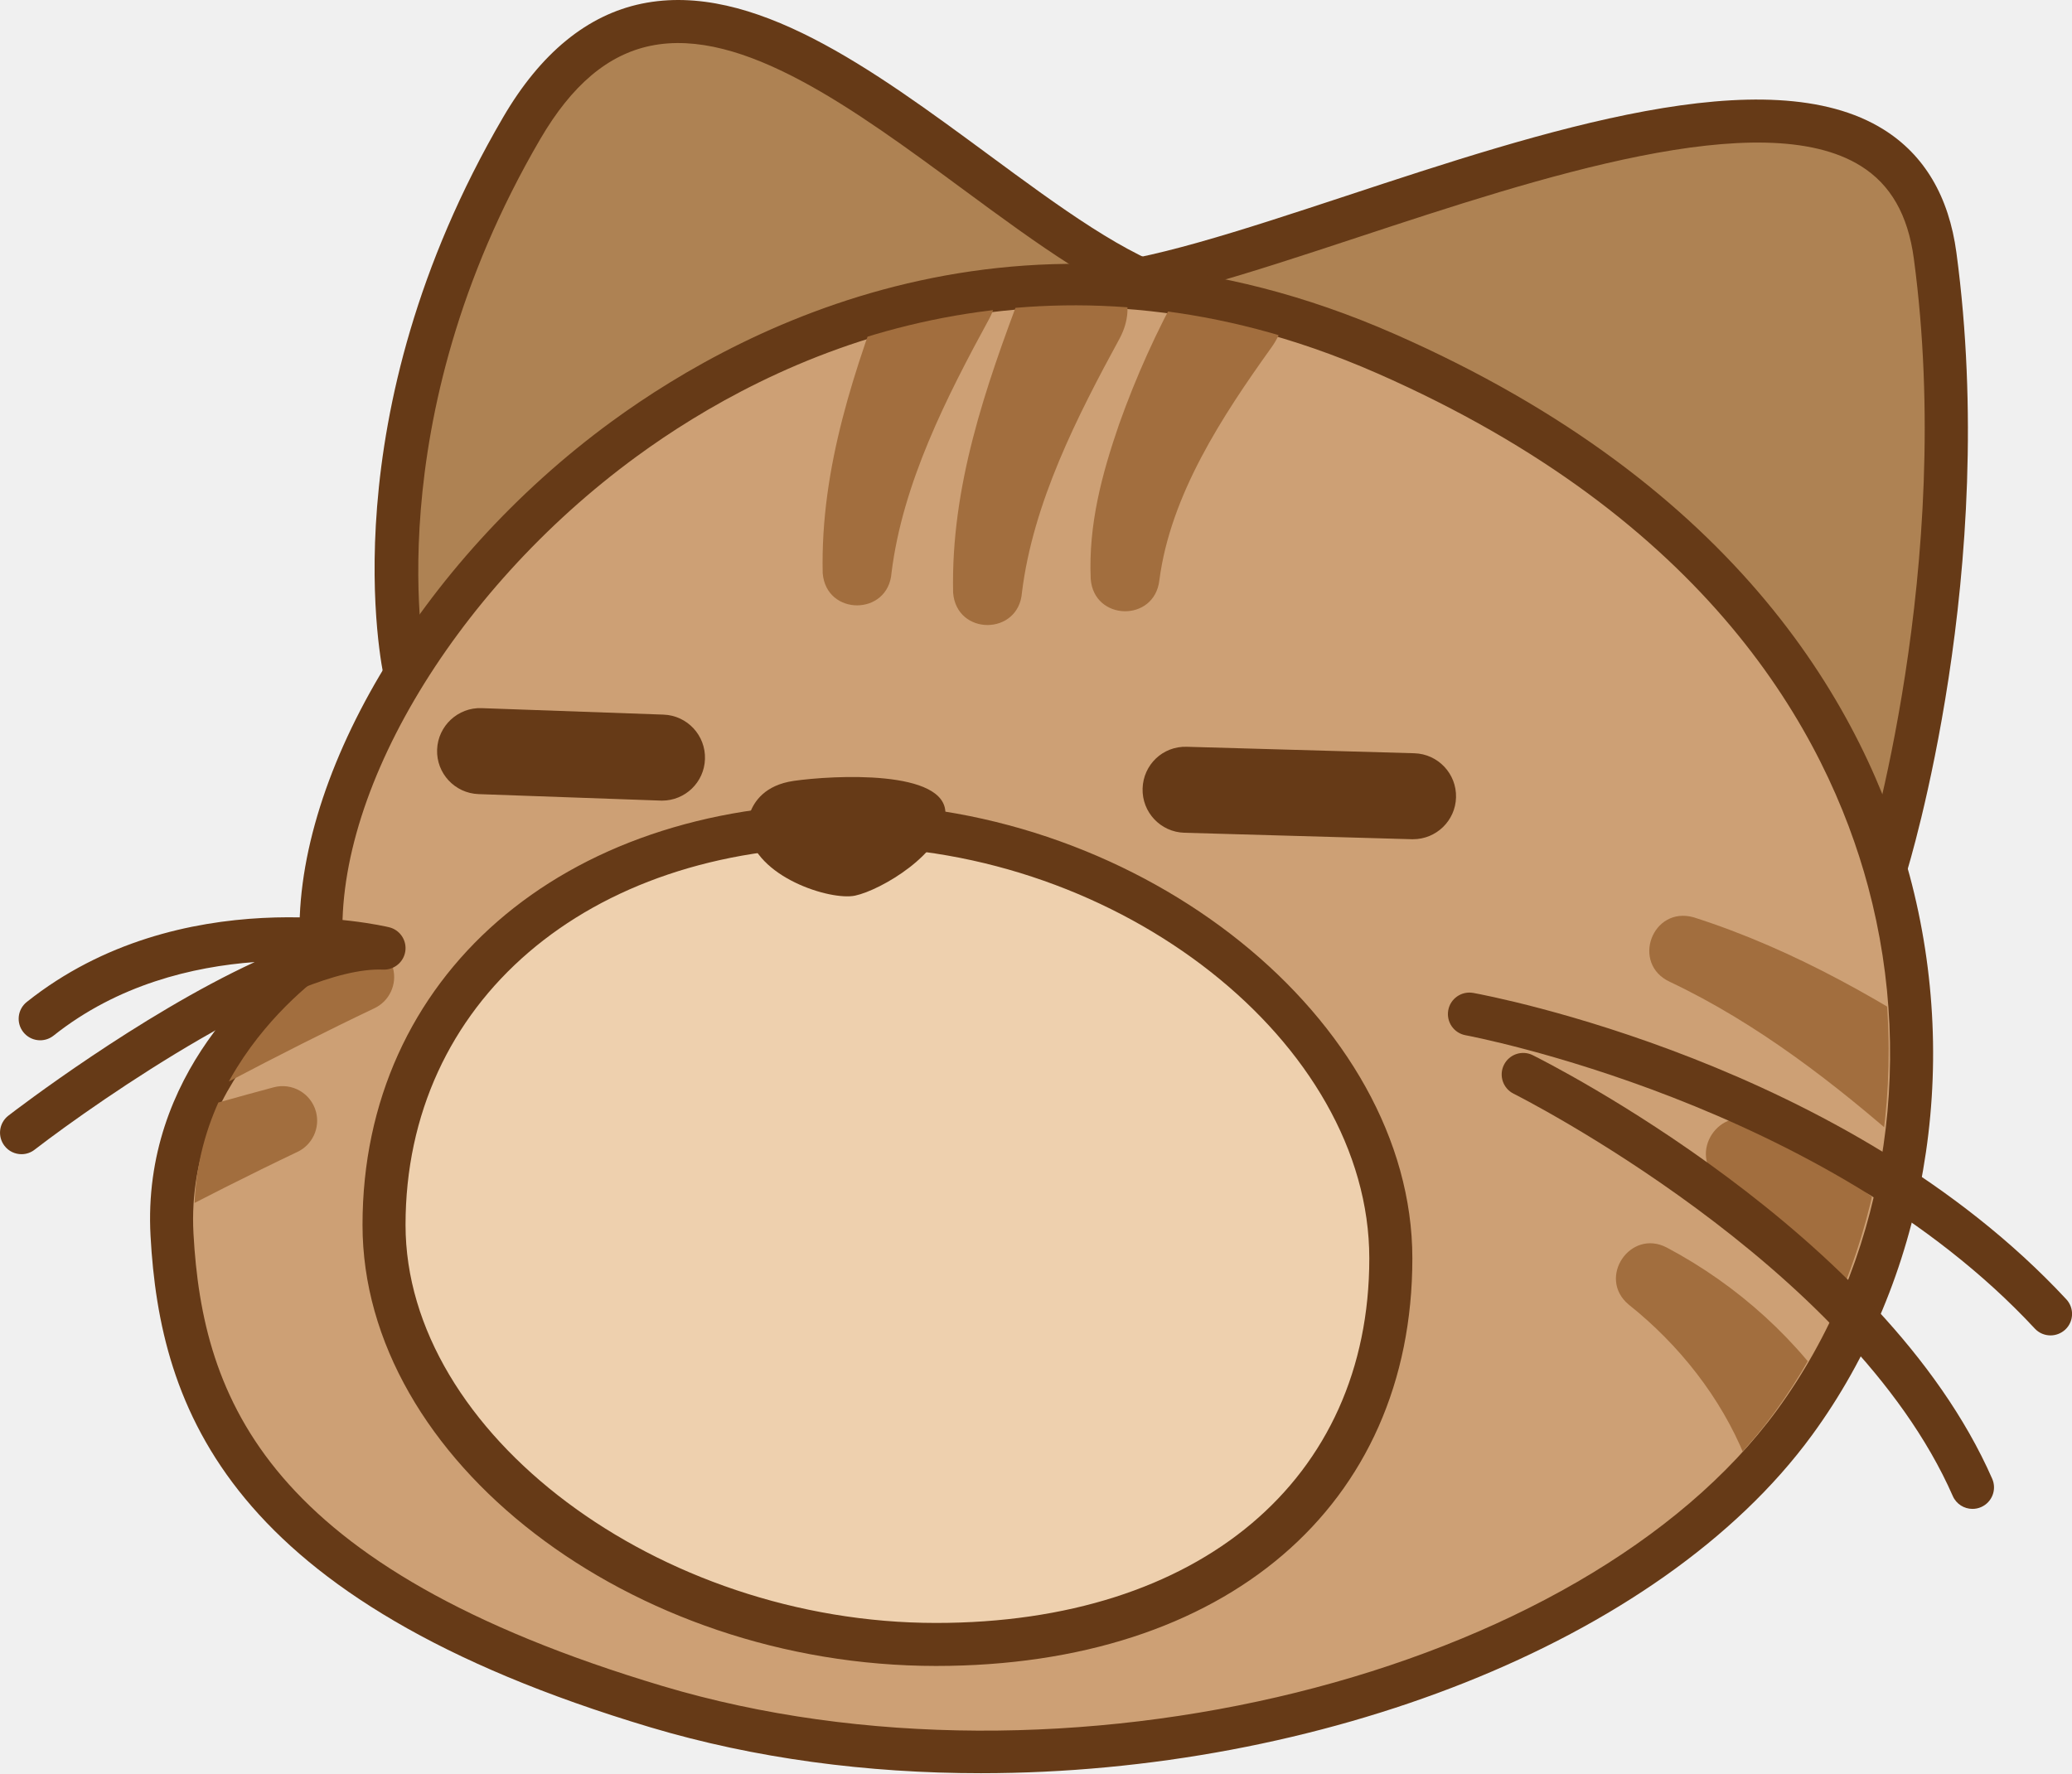
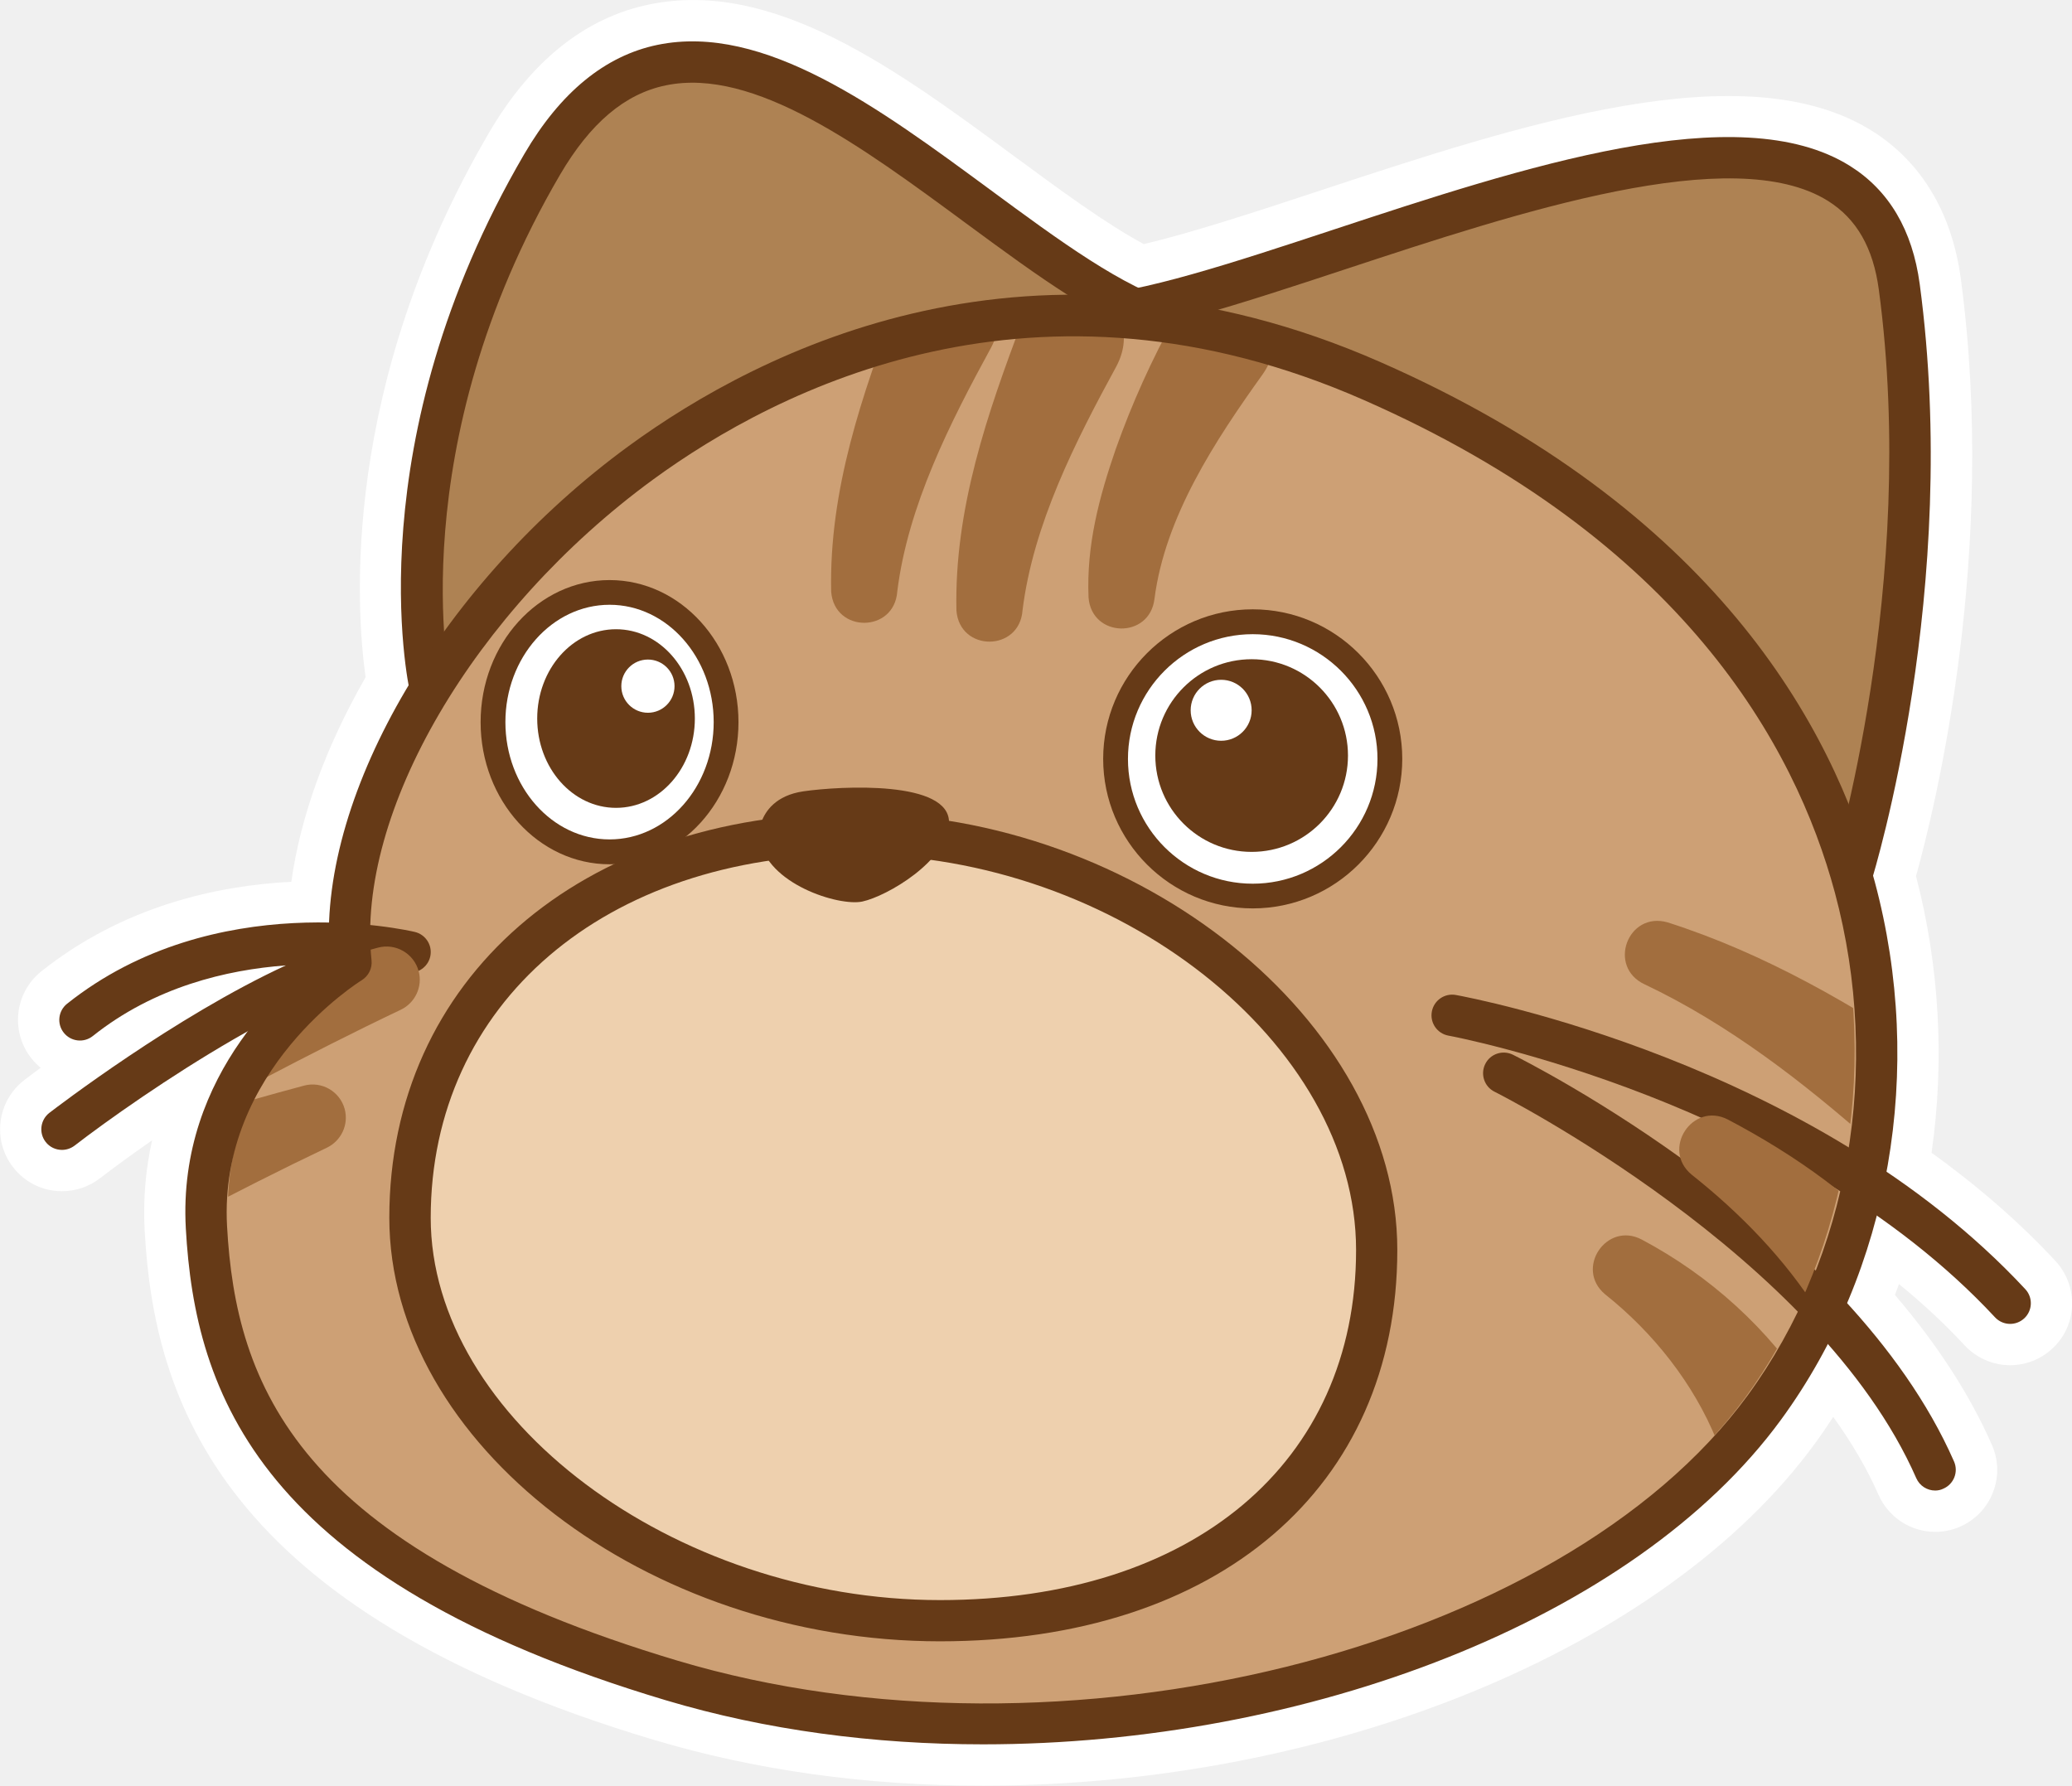
- <svg xmlns="http://www.w3.org/2000/svg" xmlns:xlink="http://www.w3.org/1999/xlink" version="1.1" id="_x30_11" x="0px" y="0px" viewBox="0 0 512 438.28" style="enable-background:new 0 0 512 438.28;" xml:space="preserve">
+ <svg xmlns="http://www.w3.org/2000/svg" xmlns:xlink="http://www.w3.org/1999/xlink" version="1.1" id="圖層_1" x="0px" y="0px" viewBox="0 0 250.78 216.12" style="enable-background:new 0 0 250.78 216.12;" xml:space="preserve">
  <style type="text/css">
- 	.st0{fill:#AE8253;}
- 	.st1{fill:#663A17;}
- 	.st2{fill:#CDA075;}
- 	.st3{fill:#EED0AE;}
- 	.st4{clip-path:url(#SVGID_00000072257442932111043250000010081311747909143941_);}
- 	.st5{fill:#A26E3E;}
- 	.st6{clip-path:url(#SVGID_00000080909793896064501800000009047051727984154803_);}
- 	.st7{clip-path:url(#SVGID_00000062882374038085777570000017207750788516443291_);}
- 	.st8{clip-path:url(#SVGID_00000026862071410651584500000000335295428544647855_);}
- 	.st9{clip-path:url(#SVGID_00000007398565934979624050000016126240132114641332_);}
- 	.st10{clip-path:url(#SVGID_00000165225924119960614010000003838771586377300371_);}
- 	.st11{clip-path:url(#SVGID_00000039819414652690225490000011353905957156776345_);}
- 	.st12{clip-path:url(#SVGID_00000111879464904441840320000001968284484621060757_);}
+ 	.st0{fill:#FFFFFF;}
+ 	.st1{fill:#AE8253;}
+ 	.st2{fill:#663A17;}
+ 	.st3{fill:#CDA075;}
+ 	.st4{fill:#EED0AE;}
+ 	.st5{clip-path:url(#SVGID_00000052073735052275356990000014973009435461656225_);}
+ 	.st6{fill:#A26E3E;}
</style>
  <g>
    <g>
-       <path class="st0" d="M100.13,166.54c0,0-13.92-61.76,28.79-134.87s114.91,27.74,162.15,40.85" />
-       <path class="st1" d="M100.12,171.85c-2.43,0-4.62-1.68-5.18-4.14c-0.59-2.6-13.88-64.65,29.38-138.72    c9.26-15.86,20.8-25.31,34.28-28.09c27.35-5.63,56.96,16.18,85.6,37.28c17.71,13.06,34.45,25.39,48.29,29.23    c2.83,0.78,4.49,3.71,3.7,6.54c-0.78,2.83-3.71,4.49-6.54,3.7c-15.73-4.37-33.22-17.26-51.75-30.91    c-26.76-19.72-54.44-40.11-77.14-35.42c-10.55,2.18-19.47,9.71-27.25,23.04c-41.04,70.26-28.32,130.42-28.19,131.02    c0.64,2.86-1.16,5.7-4.03,6.34C100.9,171.81,100.5,171.85,100.12,171.85z" />
-     </g>
-     <g>
-       <path class="st0" d="M465.89,214.7c0,0,22.79-73.36,12.29-151.54s-158.87,5.75-209.91,7.58" />
-       <path class="st1" d="M465.89,220.02c-0.52,0-1.05-0.08-1.58-0.24c-2.8-0.87-4.37-3.85-3.5-6.65c0.22-0.72,22.31-73.22,12.1-149.26    c-1.45-10.76-5.72-18.23-13.07-22.83c-24.46-15.31-79.67,2.89-124.03,17.52c-27.52,9.08-51.29,16.91-67.36,17.49    c-2.94,0.07-5.4-2.19-5.5-5.12s2.19-5.4,5.12-5.5c14.56-0.52,38.77-8.51,64.41-16.96c48.89-16.13,104.31-34.4,133-16.44    c10.05,6.29,16.1,16.53,17.96,30.43c10.53,78.44-11.54,150.79-12.49,153.83C470.26,218.56,468.16,220.02,465.89,220.02z" />
-     </g>
-     <g>
-       <path class="st2" d="M79.69,237.07c0,0-39.63,23.89-37.19,68.13c2.44,44.25,21.63,87.32,119.71,116.63s230.91-1.45,281.22-70.22    s45.6-199.79-100.98-264.21S71.55,160.52,79.69,237.07z" />
-     </g>
-     <g>
-       <path class="st3" d="M343.68,311.04c0,56.82-42.91,95.41-112.38,95.41S94.9,359.57,94.9,302.76s44.83-98.81,114.3-98.81    S343.68,254.22,343.68,311.04z" />
-       <path class="st1" d="M231.3,411.77c-75.5,0-141.72-50.94-141.72-109.01c0-61.31,49.19-104.12,119.62-104.12    c73.17,0,139.8,53.58,139.8,112.4C348.99,372.23,302.8,411.77,231.3,411.77z M209.19,209.27c-64.17,0-108.98,38.45-108.98,93.49    c0,51.49,62.48,98.38,131.09,98.38c65.04,0,107.06-35.37,107.06-90.1C338.36,257.78,276.8,209.27,209.19,209.27z" />
-     </g>
-     <g>
-       <path class="st1" d="M242.37,438.28c-28.02,0-55.85-3.63-81.68-11.35C56.05,395.65,39.54,347.99,37.2,305.5    c-2.22-40.3,27.45-64.46,36.94-71.12c-2.47-41.22,29.37-95.36,76.97-130.17c34.04-24.89,104.44-60.8,193.49-21.66    c85.58,37.61,116.45,93.5,127.26,133.76c12.98,48.3,3.96,100.05-24.13,138.45C409.95,406.39,325.42,438.27,242.37,438.28z     M82.44,241.62c-0.55,0.34-36.85,22.98-34.63,63.29c2.25,40.76,17.85,82.52,115.92,111.83c98.56,29.46,227.25-2.44,275.41-68.26    c26.21-35.82,34.6-84.2,22.45-129.42c-10.22-38.01-39.55-90.87-121.28-126.79c-84.17-36.99-150.75-3.03-182.94,20.51    c-46,33.63-76.45,85.66-72.4,123.72C85.2,238.56,84.21,240.55,82.44,241.62z" />
+       <path class="st0" d="M248.78,152.63c-4.33-4.66-9.37-9.06-15-13.1c1.6-11.1,0.96-22.6-1.88-33.49c2.41-8.64,9.86-39.23,5.42-72.32    c-1.07-7.96-4.79-14.15-10.75-17.88c-15.48-9.69-42.73-0.71-66.77,7.22c-7.51,2.48-15.26,5.03-21.36,6.49    c-4.7-2.55-10.02-6.47-15.63-10.6C108.46,8.37,93.63-2.57,78.58,0.54c-7.79,1.61-14.33,6.85-19.43,15.59    c-17.87,30.59-16.09,57.35-14.9,65.84c-4.83,8.43-7.89,16.87-8.99,24.76c-8.98,0.46-20.32,2.93-30.26,10.84    c-3.23,2.58-3.77,7.3-1.19,10.54c0.34,0.42,0.71,0.8,1.11,1.13c-1.16,0.86-1.87,1.4-1.99,1.5c-3.27,2.52-3.89,7.24-1.36,10.52    c1.43,1.86,3.6,2.92,5.94,2.92c1.65,0,3.27-0.55,4.58-1.56c1.68-1.29,3.85-2.88,6.32-4.6c-0.8,3.57-1.1,7.24-0.9,10.95    c1.13,20.45,9.16,45.94,61.64,61.62c12.31,3.68,25.72,5.55,39.84,5.54c42.1,0,82.53-16.61,100.61-41.32    c0.79-1.07,1.55-2.18,2.28-3.31c2.29,3.18,4.12,6.33,5.48,9.42c1.2,2.73,3.89,4.49,6.87,4.49c1.04,0,2.06-0.21,3.01-0.63    c1.83-0.81,3.25-2.28,3.97-4.14c0.73-1.87,0.69-3.9-0.12-5.74c-2.66-6.07-6.61-12.17-11.74-18.16c0.17-0.44,0.33-0.88,0.49-1.32    c2.92,2.38,5.58,4.87,7.96,7.43c1.41,1.52,3.42,2.39,5.49,2.39c1.9,0,3.71-0.71,5.11-2.01c1.47-1.36,2.32-3.22,2.39-5.22    C250.85,156.01,250.14,154.1,248.78,152.63z" />
    </g>
    <g>
      <g>
+         <path class="st1" d="M52.09,83.34c0,0-6.55-29.04,13.54-63.43s54.04,13.05,76.26,19.21" />
+         <path class="st2" d="M52.08,85.83c-1.14,0-2.17-0.79-2.44-1.95c-0.28-1.23-6.53-30.4,13.82-65.24     c4.36-7.46,9.78-11.9,16.12-13.21c12.87-2.65,26.79,7.61,40.26,17.53c8.33,6.14,16.2,11.94,22.71,13.75     c1.33,0.37,2.11,1.75,1.74,3.08c-0.37,1.33-1.75,2.11-3.08,1.74c-7.4-2.05-15.62-8.12-24.34-14.54     c-12.58-9.27-25.6-18.86-36.28-16.66c-4.96,1.02-9.15,4.57-12.82,10.84c-19.3,33.04-13.32,61.34-13.26,61.62     c0.3,1.35-0.55,2.68-1.89,2.98C52.45,85.81,52.26,85.83,52.08,85.83z" />
+       </g>
+       <g>
+         <path class="st1" d="M224.1,105.99c0,0,10.72-34.5,5.78-71.27s-74.71,2.7-98.72,3.56" />
+         <path class="st2" d="M224.1,108.49c-0.25,0-0.5-0.04-0.74-0.11c-1.32-0.41-2.06-1.81-1.65-3.13c0.11-0.34,10.49-34.43,5.69-70.19     c-0.68-5.06-2.69-8.57-6.15-10.74c-11.5-7.2-37.47,1.36-58.33,8.24c-12.94,4.27-24.12,7.95-31.68,8.23     c-1.38,0.04-2.54-1.03-2.59-2.41c-0.05-1.38,1.03-2.54,2.41-2.59c6.85-0.25,18.23-4,30.29-7.98     c22.99-7.58,49.06-16.18,62.55-7.73c4.73,2.96,7.57,7.77,8.45,14.31c4.95,36.89-5.43,70.91-5.87,72.34     C226.15,107.8,225.17,108.49,224.1,108.49z" />
+       </g>
+       <g>
+         <path class="st3" d="M42.48,116.51c0,0-18.64,11.23-17.49,32.04c1.15,20.81,10.17,41.06,56.3,54.85s108.6-0.68,132.26-33.02     s21.45-93.96-47.49-124.26S38.65,80.51,42.48,116.51z" />
+       </g>
+       <g>
+         <path class="st4" d="M166.63,151.29c0,26.72-20.18,44.87-52.85,44.87s-64.15-22.04-64.15-48.77s21.08-46.47,53.75-46.47     S166.63,124.57,166.63,151.29z" />
+         <path class="st2" d="M113.77,198.66c-35.5,0-66.65-23.96-66.65-51.27c0-28.83,23.13-48.97,56.25-48.97     c34.41,0,65.75,25.2,65.75,52.86C169.13,180.07,147.4,198.66,113.77,198.66z M103.38,103.43c-30.18,0-51.25,18.08-51.25,43.97     c0,24.21,29.38,46.27,61.65,46.27c30.59,0,50.35-16.63,50.35-42.37C164.13,126.24,135.17,103.43,103.38,103.43z" />
+       </g>
+       <g>
+         <g>
+           <path class="st2" d="M7.5,139.18c-0.75,0-1.49-0.33-1.98-0.97c-0.84-1.09-0.64-2.66,0.45-3.51      c0.85-0.65,15.23-11.67,28.63-17.85c-7.19,0.53-15.92,2.61-23.37,8.55c-1.08,0.86-2.65,0.68-3.51-0.4      c-0.86-1.08-0.68-2.65,0.4-3.51c17.85-14.21,41.11-8.92,42.09-8.69c1.25,0.3,2.08,1.5,1.9,2.78c-0.18,1.28-1.32,2.21-2.59,2.15      c-10.36-0.45-32.74,14.95-40.49,20.93C8.57,139.01,8.03,139.18,7.5,139.18z" />
+         </g>
+         <g>
+           <path class="st2" d="M243.29,160.24c-0.67,0-1.34-0.27-1.83-0.8c-24.4-26.24-65.73-34.02-66.15-34.09      c-1.36-0.25-2.26-1.55-2.01-2.91c0.25-1.36,1.55-2.26,2.91-2.01c1.76,0.32,43.37,8.12,68.92,35.61      c0.94,1.01,0.88,2.59-0.13,3.53C244.51,160.02,243.9,160.24,243.29,160.24z" />
+         </g>
+         <g>
+           <path class="st2" d="M234.22,180.41c-0.96,0-1.88-0.56-2.29-1.5c-11.87-27.04-50.65-46.57-51.04-46.77      c-1.24-0.61-1.74-2.12-1.13-3.35c0.61-1.24,2.11-1.74,3.35-1.13c1.66,0.82,40.79,20.52,53.39,49.23      c0.56,1.26-0.02,2.74-1.28,3.29C234.9,180.34,234.56,180.41,234.22,180.41z" />
+         </g>
+         <g>
+           <path class="st2" d="M91.94,101.54c-0.1-0.68-0.02-1.37,0.21-2.02c0.46-1.31,1.72-3.25,5.09-3.74      c4.51-0.65,17.79-1.36,17.62,3.83c-0.15,4.59-7.51,8.87-10.49,9.51C101.53,109.73,92.74,106.97,91.94,101.54z" />
+         </g>
        <g>
          <g>
-             <defs>
-               <path id="SVGID_1_" d="M340.23,91.72C482.97,154.45,487.55,282.04,438.56,349s-178.34,96.92-273.85,68.37        S50.52,346.89,48.14,303.8s36.21-66.35,36.21-66.35C76.42,162.92,197.49,28.99,340.23,91.72z" />
-             </defs>
-             <clipPath id="SVGID_00000134241492341398840040000002722795553748733355_">
-               <use xlink:href="#SVGID_1_" style="overflow:visible;" />
-             </clipPath>
-             <g style="clip-path:url(#SVGID_00000134241492341398840040000002722795553748733355_);">
-               <path class="st5" d="M244.5,78.68c-10.6,19.46-21.46,40.77-24.2,62.88c-0.77,10.72-16.17,10.76-17.01,0.09        c-0.58-26.22,7.95-50.73,17.06-74.83C228.39,49.42,253.37,61.66,244.5,78.68L244.5,78.68z" />
+             <g>
+               <g>
+                 <circle class="st0" cx="151.62" cy="91.86" r="16.6" />
+                 <path class="st2" d="M151.62,109.95c-9.98,0-18.1-8.12-18.1-18.1s8.12-18.1,18.1-18.1s18.1,8.12,18.1,18.1         S161.6,109.95,151.62,109.95z M151.62,76.76c-8.32,0-15.1,6.77-15.1,15.1s6.77,15.1,15.1,15.1s15.1-6.77,15.1-15.1         S159.94,76.76,151.62,76.76z" />
+               </g>
+               <g>
+                 <circle class="st2" cx="151.49" cy="91.45" r="11.66" />
+               </g>
+               <g>
+                 <circle class="st0" cx="147.8" cy="85.97" r="3.69" />
+               </g>
            </g>
-           </g>
-           <g>
-             <defs>
-               <path id="SVGID_00000163779666319476371160000013562534032915907720_" d="M340.23,91.72        C482.97,154.45,487.55,282.04,438.56,349s-178.34,96.92-273.85,68.37S50.52,346.89,48.14,303.8s36.21-66.35,36.21-66.35        C76.42,162.92,197.49,28.99,340.23,91.72z" />
-             </defs>
-             <clipPath id="SVGID_00000071521506616434534970000008658281813621624495_">
-               <use xlink:href="#SVGID_00000163779666319476371160000013562534032915907720_" style="overflow:visible;" />
-             </clipPath>
-             <g style="clip-path:url(#SVGID_00000071521506616434534970000008658281813621624495_);">
-               <path class="st5" d="M276.73,83.54c-10.6,19.46-21.46,40.77-24.2,62.88c-0.77,10.72-16.17,10.76-17.01,0.09        c-0.58-26.22,7.95-50.73,17.06-74.83C260.62,54.28,285.6,66.52,276.73,83.54L276.73,83.54z" />
-             </g>
-           </g>
-           <g>
-             <defs>
-               <path id="SVGID_00000057851720920552354770000002134131234731607225_" d="M340.23,91.72        C482.97,154.45,487.55,282.04,438.56,349s-178.34,96.92-273.85,68.37S50.52,346.89,48.14,303.8s36.21-66.35,36.21-66.35        C76.42,162.92,197.49,28.99,340.23,91.72z" />
-             </defs>
-             <clipPath id="SVGID_00000180360872390368791250000008119051528825125553_">
-               <use xlink:href="#SVGID_00000057851720920552354770000002134131234731607225_" style="overflow:visible;" />
-             </clipPath>
-             <g style="clip-path:url(#SVGID_00000180360872390368791250000008119051528825125553_);">
-               <path class="st5" d="M314.32,85.68c-12.25,17.09-25.11,36.64-27.84,57.77c-1.23,10.42-16.21,10.05-16.96-0.37        c-0.58-13.48,2.77-25.89,7-38.18c4.24-11.91,9.23-22.95,15.36-34.05C302.05,54.49,325.39,69.88,314.32,85.68L314.32,85.68z" />
-             </g>
-           </g>
-           <g>
-             <defs>
-               <path id="SVGID_00000053534040882294276610000017977822944435823752_" d="M340.23,91.72        C482.97,154.45,487.55,282.04,438.56,349s-178.34,96.92-273.85,68.37S50.52,346.89,48.14,303.8s36.21-66.35,36.21-66.35        C76.42,162.92,197.49,28.99,340.23,91.72z" />
-             </defs>
-             <clipPath id="SVGID_00000002350277898763205020000015248445686015530384_">
-               <use xlink:href="#SVGID_00000053534040882294276610000017977822944435823752_" style="overflow:visible;" />
-             </clipPath>
-             <g style="clip-path:url(#SVGID_00000002350277898763205020000015248445686015530384_);">
-               <path class="st5" d="M431.18,360.08c-5.95-14.67-16.31-27.76-28.74-37.64c-7.85-6.61,0.42-18.82,9.44-14.08        c17.52,9.29,32.81,23.08,43.45,39.88C462.61,364.48,439.57,375.79,431.18,360.08L431.18,360.08z" />
-             </g>
-           </g>
-           <g>
-             <defs>
-               <path id="SVGID_00000003085084003383830570000004287284601825998991_" d="M340.23,91.72        C482.97,154.45,487.55,282.04,438.56,349s-178.34,96.92-273.85,68.37S50.52,346.89,48.14,303.8s36.21-66.35,36.21-66.35        C76.42,162.92,197.49,28.99,340.23,91.72z" />
-             </defs>
-             <clipPath id="SVGID_00000083083366208660054840000004471118366660574655_">
-               <use xlink:href="#SVGID_00000003085084003383830570000004287284601825998991_" style="overflow:visible;" />
-             </clipPath>
-             <g style="clip-path:url(#SVGID_00000083083366208660054840000004471118366660574655_);">
-               <path class="st5" d="M457.27,326.91c-8.56-13.54-19.99-25.28-32.53-35.23c-7.92-6.53,0.2-18.83,9.29-14.21        c17.4,9.16,33.88,20.78,46.82,35.74c4.96,5.83,4.26,14.57-1.57,19.54C472.18,339.05,460.33,335.84,457.27,326.91        L457.27,326.91z" />
-             </g>
-           </g>
-           <g>
-             <defs>
-               <path id="SVGID_00000117675910569214393670000000051821315030552716_" d="M340.23,91.72        C482.97,154.45,487.55,282.04,438.56,349s-178.34,96.92-273.85,68.37S50.52,346.89,48.14,303.8s36.21-66.35,36.21-66.35        C76.42,162.92,197.49,28.99,340.23,91.72z" />
-             </defs>
-             <clipPath id="SVGID_00000148654476894500788000000012747238072729411206_">
-               <use xlink:href="#SVGID_00000117675910569214393670000000051821315030552716_" style="overflow:visible;" />
-             </clipPath>
-             <g style="clip-path:url(#SVGID_00000148654476894500788000000012747238072729411206_);">
-               <path class="st5" d="M471.4,283.67c-17.8-15.73-37.2-30.77-58.73-40.97c-9.73-4.48-4.39-18.87,5.88-15.96        c25.15,8.05,47.88,21.28,69.67,35.95C503.32,274.29,486.05,295.89,471.4,283.67L471.4,283.67z" />
-             </g>
-           </g>
-           <g>
-             <defs>
-               <path id="SVGID_00000026120913856021028960000002772628073701431999_" d="M340.23,91.72        C482.97,154.45,487.55,282.04,438.56,349s-178.34,96.92-273.85,68.37S50.52,346.89,48.14,303.8s36.21-66.35,36.21-66.35        C76.42,162.92,197.49,28.99,340.23,91.72z" />
-             </defs>
-             <clipPath id="SVGID_00000036240054107466093070000012405894660000126868_">
-               <use xlink:href="#SVGID_00000026120913856021028960000002772628073701431999_" style="overflow:visible;" />
-             </clipPath>
-             <g style="clip-path:url(#SVGID_00000036240054107466093070000012405894660000126868_);">
-               <path class="st5" d="M34.36,248.88c7.67-2.69,18.36-5.87,26.16-8.27c8.69-2.58,17.4-5.03,26.13-7.37        c4.55-1.22,9.24,1.48,10.46,6.04c1.08,4.04-0.93,8.2-4.58,9.92c-11.58,5.51-24.24,11.92-35.64,17.93        c-3.87,2.06-7.84,4.19-11.48,6.27c-6.48,3.69-14.73,1.42-18.42-5.06C22.77,261.11,26.43,251.5,34.36,248.88L34.36,248.88z" />
-             </g>
-           </g>
-           <g>
-             <defs>
-               <path id="SVGID_00000140705312329256821100000011528421602750243229_" d="M340.23,91.72        C482.97,154.45,487.55,282.04,438.56,349s-178.34,96.92-273.85,68.37S50.52,346.89,48.14,303.8s36.21-66.35,36.21-66.35        C76.42,162.92,197.49,28.99,340.23,91.72z" />
-             </defs>
-             <clipPath id="SVGID_00000077290426108479926170000011835813548709427087_">
-               <use xlink:href="#SVGID_00000140705312329256821100000011528421602750243229_" style="overflow:visible;" />
-             </clipPath>
-             <g style="clip-path:url(#SVGID_00000077290426108479926170000011835813548709427087_);">
-               <path class="st5" d="M15.33,284.39c7.67-2.69,18.36-5.87,26.16-8.27c8.69-2.58,17.4-5.03,26.13-7.37        c4.55-1.22,9.24,1.48,10.46,6.04c1.08,4.04-0.93,8.2-4.58,9.92c-11.58,5.51-24.24,11.92-35.64,17.93        c-3.87,2.06-7.84,4.19-11.48,6.27c-6.48,3.69-14.73,1.42-18.42-5.06C3.74,296.62,7.4,287.02,15.33,284.39L15.33,284.39z" />
+             <g>
+               <g>
+                 <ellipse class="st0" cx="73.78" cy="87.4" rx="14.11" ry="15.7" />
+                 <path class="st2" d="M73.78,104.61c-8.6,0-15.61-7.72-15.61-17.2c0-9.49,7-17.2,15.61-17.2c8.6,0,15.6,7.72,15.6,17.2         C89.38,96.89,82.38,104.61,73.78,104.61z M73.78,73.2c-6.95,0-12.61,6.37-12.61,14.2c0,7.83,5.65,14.2,12.61,14.2         c6.95,0,12.6-6.37,12.6-14.2C86.38,79.57,80.73,73.2,73.78,73.2z" />
+               </g>
+               <g>
+                 <ellipse class="st2" cx="74.56" cy="86.97" rx="9.54" ry="10.81" />
+               </g>
+               <g>
+                 <circle class="st0" cx="78.42" cy="83.05" r="3.22" />
+               </g>
            </g>
          </g>
        </g>
      </g>
-     </g>
-     <g>
      <g>
-         <path class="st1" d="M5.32,285.28c-1.59,0-3.17-0.71-4.21-2.07c-1.79-2.33-1.36-5.66,0.96-7.46c1.8-1.39,32.38-24.81,60.87-37.96     c-15.29,1.13-33.84,5.56-49.7,18.18c-2.3,1.83-5.64,1.45-7.47-0.85c-1.83-2.3-1.45-5.64,0.85-7.47     c37.96-30.22,87.41-18.97,89.5-18.47c2.67,0.63,4.42,3.19,4.04,5.9c-0.38,2.72-2.78,4.69-5.5,4.58     c-21.99-0.99-69.62,31.8-86.1,44.5C7.59,284.92,6.45,285.28,5.32,285.28z" />
+         <defs>
+           <path id="SVGID_1_" d="M165,48.15c67.13,29.5,69.28,89.5,46.24,121s-83.87,45.58-128.79,32.16      c-44.92-13.43-53.7-33.15-54.82-53.41c-1.12-20.26,17.03-31.2,17.03-31.2C40.94,81.63,97.87,18.65,165,48.15z" />
+         </defs>
+         <clipPath id="SVGID_00000116949621192790114510000010464140775142012095_">
+           <use xlink:href="#SVGID_1_" style="overflow:visible;" />
+         </clipPath>
+         <g style="clip-path:url(#SVGID_00000116949621192790114510000010464140775142012095_);">
+           <path class="st6" d="M119.98,42.02c-4.99,9.15-10.09,19.17-11.38,29.57c-0.36,5.04-7.6,5.06-8,0.04      c-0.27-12.33,3.74-23.86,8.02-35.19C112.41,28.25,124.15,34.01,119.98,42.02L119.98,42.02z" />
+         </g>
+         <g style="clip-path:url(#SVGID_00000116949621192790114510000010464140775142012095_);">
+           <path class="st6" d="M135.14,44.3c-4.99,9.15-10.09,19.17-11.38,29.57c-0.36,5.04-7.6,5.06-8,0.04      c-0.27-12.33,3.74-23.86,8.02-35.19C127.57,30.54,139.31,36.3,135.14,44.3L135.14,44.3z" />
+         </g>
+         <g style="clip-path:url(#SVGID_00000116949621192790114510000010464140775142012095_);">
+           <path class="st6" d="M152.82,45.31c-5.76,8.04-11.81,17.23-13.09,27.17c-0.58,4.9-7.62,4.73-7.98-0.17      c-0.27-6.34,1.3-12.18,3.29-17.95c1.99-5.6,4.34-10.79,7.22-16.01C147.05,30.64,158.03,37.88,152.82,45.31L152.82,45.31z" />
+         </g>
+         <g style="clip-path:url(#SVGID_00000116949621192790114510000010464140775142012095_);">
+           <path class="st6" d="M207.78,174.35c-2.8-6.9-7.67-13.05-13.52-17.7c-3.69-3.11,0.2-8.85,4.44-6.62      c8.24,4.37,15.43,10.85,20.44,18.76C222.56,176.43,211.72,181.74,207.78,174.35L207.78,174.35z" />
+         </g>
+         <g style="clip-path:url(#SVGID_00000116949621192790114510000010464140775142012095_);">
+           <path class="st6" d="M220.05,158.75c-4.03-6.37-9.4-11.89-15.3-16.57c-3.72-3.07,0.1-8.86,4.37-6.68      c8.19,4.31,15.93,9.77,22.02,16.81c2.33,2.74,2,6.85-0.74,9.19C227.06,164.46,221.48,162.96,220.05,158.75L220.05,158.75z" />
+         </g>
+         <g style="clip-path:url(#SVGID_00000116949621192790114510000010464140775142012095_);">
+           <path class="st6" d="M226.69,138.42c-8.37-7.4-17.49-14.47-27.62-19.27c-4.57-2.11-2.07-8.88,2.76-7.51      c11.83,3.78,22.52,10.01,32.77,16.91C241.71,134.01,233.58,144.17,226.69,138.42L226.69,138.42z" />
+         </g>
+         <g style="clip-path:url(#SVGID_00000116949621192790114510000010464140775142012095_);">
+           <path class="st6" d="M21.16,122.06c3.61-1.27,8.63-2.76,12.3-3.89c4.09-1.21,8.18-2.37,12.29-3.47c2.14-0.57,4.34,0.7,4.92,2.84      c0.51,1.9-0.44,3.85-2.15,4.67c-5.45,2.59-11.4,5.61-16.76,8.43c-1.82,0.97-3.69,1.97-5.4,2.95c-3.05,1.73-6.93,0.67-8.66-2.38      C15.71,127.81,17.43,123.29,21.16,122.06L21.16,122.06z" />
+         </g>
+         <g style="clip-path:url(#SVGID_00000116949621192790114510000010464140775142012095_);">
+           <path class="st6" d="M12.21,138.76c3.61-1.27,8.63-2.76,12.3-3.89c4.09-1.21,8.18-2.37,12.29-3.47c2.14-0.57,4.34,0.7,4.92,2.84      c0.51,1.9-0.44,3.85-2.15,4.67c-5.45,2.59-11.4,5.61-16.76,8.43c-1.82,0.97-3.69,1.97-5.4,2.95c-3.05,1.73-6.93,0.67-8.66-2.38      C6.76,144.51,8.48,139.99,12.21,138.76L12.21,138.76z" />
+         </g>
      </g>
      <g>
-         <path class="st1" d="M506.69,330.07c-1.43,0-2.85-0.57-3.89-1.7c-51.88-55.81-139.77-72.33-140.65-72.49     c-2.89-0.53-4.8-3.29-4.28-6.18s3.29-4.8,6.18-4.28c3.74,0.68,92.22,17.27,146.54,75.72c2,2.15,1.88,5.51-0.27,7.51     C509.28,329.6,507.98,330.07,506.69,330.07z" />
-       </g>
-       <g>
-         <path class="st1" d="M487.41,372.95c-2.05,0-4-1.19-4.87-3.18c-25.24-57.5-107.69-99.03-108.52-99.44     c-2.63-1.31-3.7-4.5-2.39-7.13s4.5-3.7,7.12-2.39c3.53,1.75,86.73,43.64,113.53,104.69c1.18,2.69-0.04,5.82-2.73,7     C488.85,372.81,488.13,372.95,487.41,372.95z" />
-       </g>
-       <g>
-         <path class="st1" d="M184.87,205.26c-0.22-1.45-0.04-2.92,0.45-4.3c0.99-2.78,3.65-6.92,10.83-7.95     c9.59-1.38,37.82-2.9,37.46,8.14c-0.32,9.77-15.97,18.87-22.3,20.22C205.26,222.67,186.58,216.8,184.87,205.26z" />
-       </g>
-       <g>
-         <path class="st1" d="M349.17,207.43c-0.1,0-0.2,0-0.31,0l-56.2-1.6c-5.87-0.17-10.49-5.06-10.32-10.93     c0.17-5.87,4.98-10.51,10.93-10.32l56.2,1.6c5.87,0.17,10.49,5.06,10.32,10.93C359.63,202.86,354.9,207.43,349.17,207.43z" />
-       </g>
-       <g>
-         <path class="st1" d="M163.59,197.89c-0.13,0-0.26,0-0.39-0.01l-44.94-1.6c-5.87-0.21-10.46-5.14-10.25-11     c0.21-5.87,5.17-10.47,11-10.25l44.94,1.6c5.87,0.21,10.46,5.14,10.25,11C174.01,193.38,169.29,197.89,163.59,197.89z" />
+         <path class="st2" d="M118.98,211.13c-13.18,0-26.27-1.71-38.41-5.34c-49.21-14.71-56.97-37.12-58.08-57.11     c-1.05-18.95,12.91-30.31,17.37-33.45c-1.16-19.38,13.81-44.85,36.2-61.22c16.01-11.71,49.12-28.59,91-10.19     c40.25,17.69,54.76,43.97,59.85,62.91c6.1,22.71,1.86,47.05-11.35,65.11C197.79,196.14,158.04,211.13,118.98,211.13z      M43.77,118.65c-0.26,0.16-17.33,10.81-16.29,29.76c1.06,19.17,8.4,38.81,54.52,52.59c46.35,13.85,106.88-1.15,129.52-32.1     c12.32-16.85,16.27-39.6,10.56-60.86c-4.81-17.88-18.6-42.74-57.03-59.63c-39.58-17.4-70.89-1.42-86.03,9.65     c-21.63,15.82-35.95,40.29-34.05,58.18C45.07,117.21,44.6,118.14,43.77,118.65z" />
      </g>
    </g>
  </g>
</svg>
